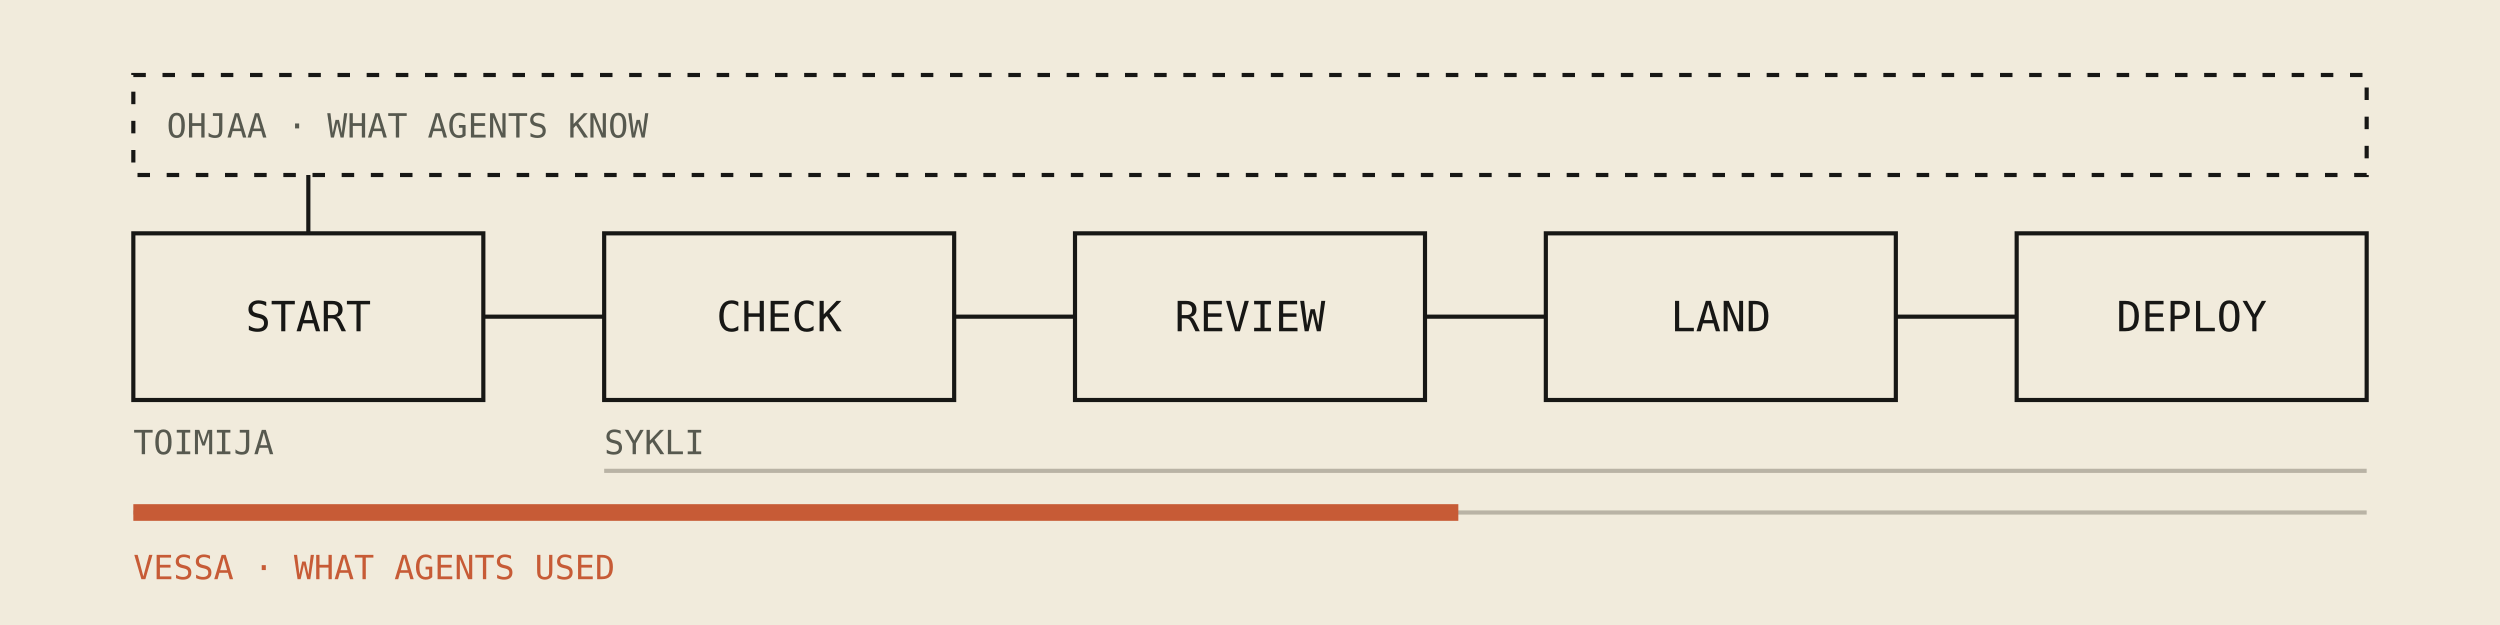
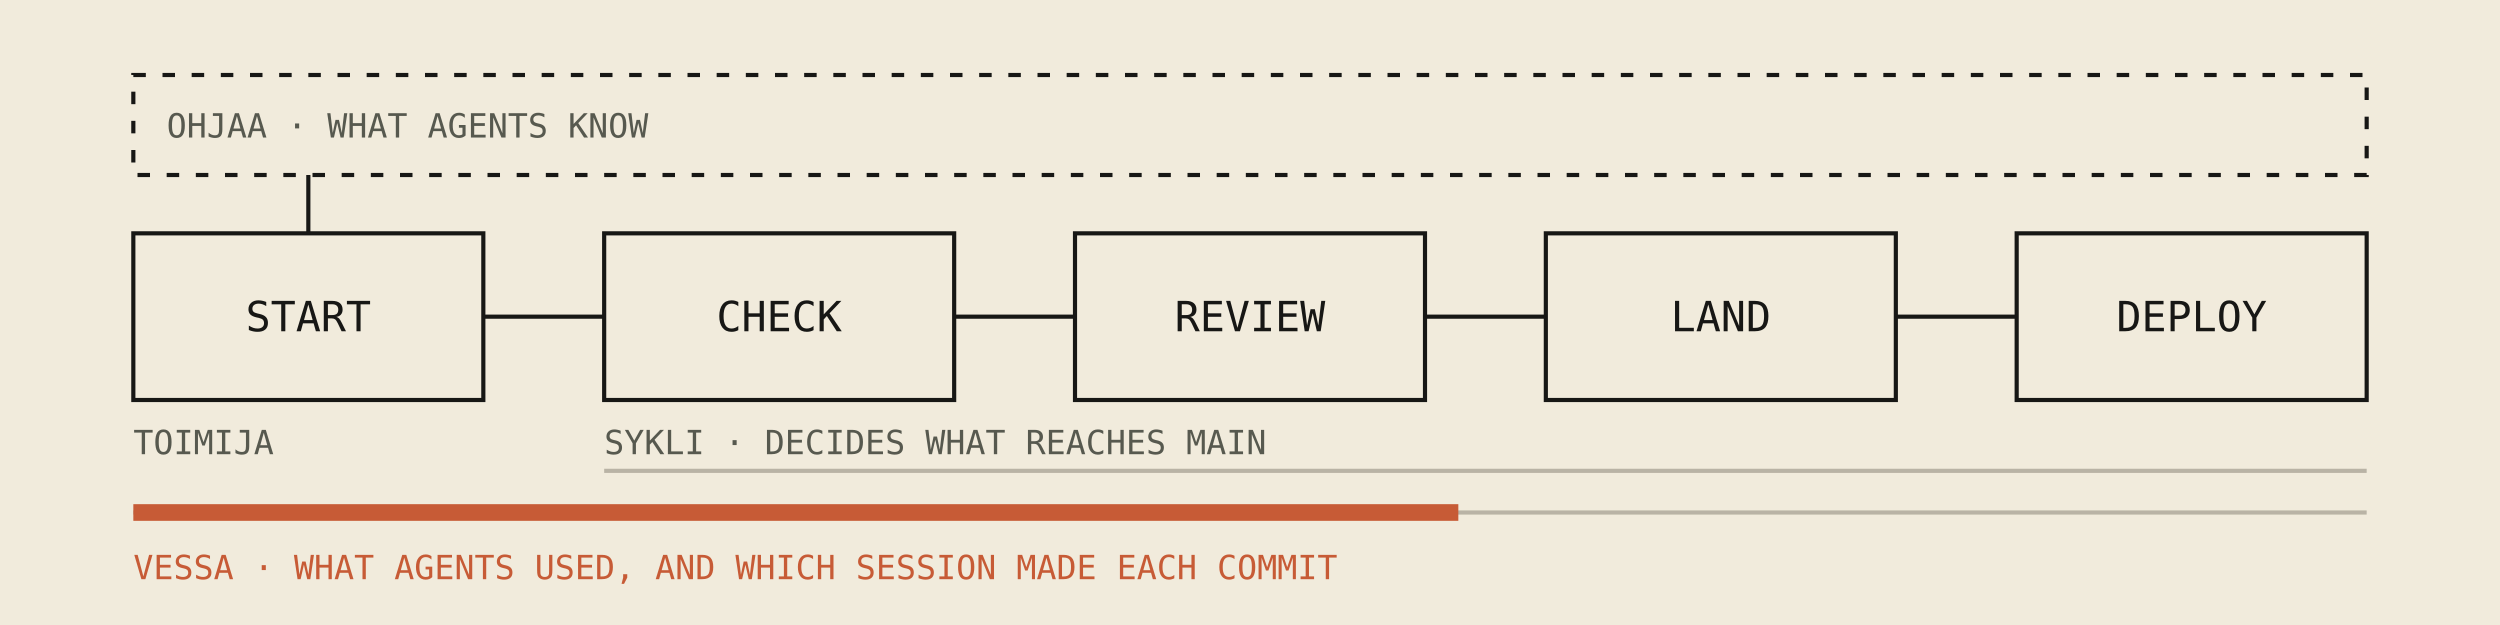
<svg xmlns="http://www.w3.org/2000/svg" viewBox="0 0 1200 300" fill="none" role="img" aria-labelledby="t d">
  <rect width="1200" height="300" fill="#f1ebdc" />
  <g stroke="#171715" stroke-width="2">
    <path d="M64 36H1136V84H64Z" stroke-dasharray="6 8" stroke="#171715" />
    <path d="M148 84V112" />
    <path d="M232 152H290M458 152H516M684 152H742M910 152H968" />
    <path d="M64 112H232V192H64Z" fill="none" />
    <path d="M290 112H458V192H290Z" fill="none" />
    <path d="M516 112H684V192H516Z" fill="none" />
    <path d="M742 112H910V192H742Z" fill="none" />
    <path d="M968 112H1136V192H968Z" fill="none" />
    <path d="M64 246H1136" stroke="#b9b3a5" />
    <path d="M64 246H700" stroke-width="8" stroke="#c75b36" />
  </g>
  <g font-family="'Geist Mono', ui-monospace, Menlo, monospace" font-size="20" fill="#171715" text-anchor="middle">
    <text x="148" y="159">START</text>
    <text x="374" y="159">CHECK</text>
    <text x="600" y="159">REVIEW</text>
    <text x="826" y="159">LAND</text>
    <text x="1052" y="159">DEPLOY</text>
  </g>
  <g font-family="'Geist Mono', ui-monospace, Menlo, monospace" font-size="16" fill="#57594f">
    <text x="80" y="66" fill="#57594f">OHJAA · WHAT AGENTS KNOW</text>
    <text x="64" y="218">TOIMIJA</text>
-     <text x="290" y="218">SYKLI</text>
-     <text x="64" y="278" fill="#c75b36">VESSA · WHAT AGENTS USED</text>
+     <text x="290" y="218">SYKLI · DECIDES WHAT REACHES MAIN</text>
+     <text x="64" y="278" fill="#c75b36">VESSA · WHAT AGENTS USED, AND WHICH SESSION MADE EACH COMMIT</text>
  </g>
  <path d="M290 226H1136" stroke="#b9b3a5" stroke-width="2" />
</svg>
